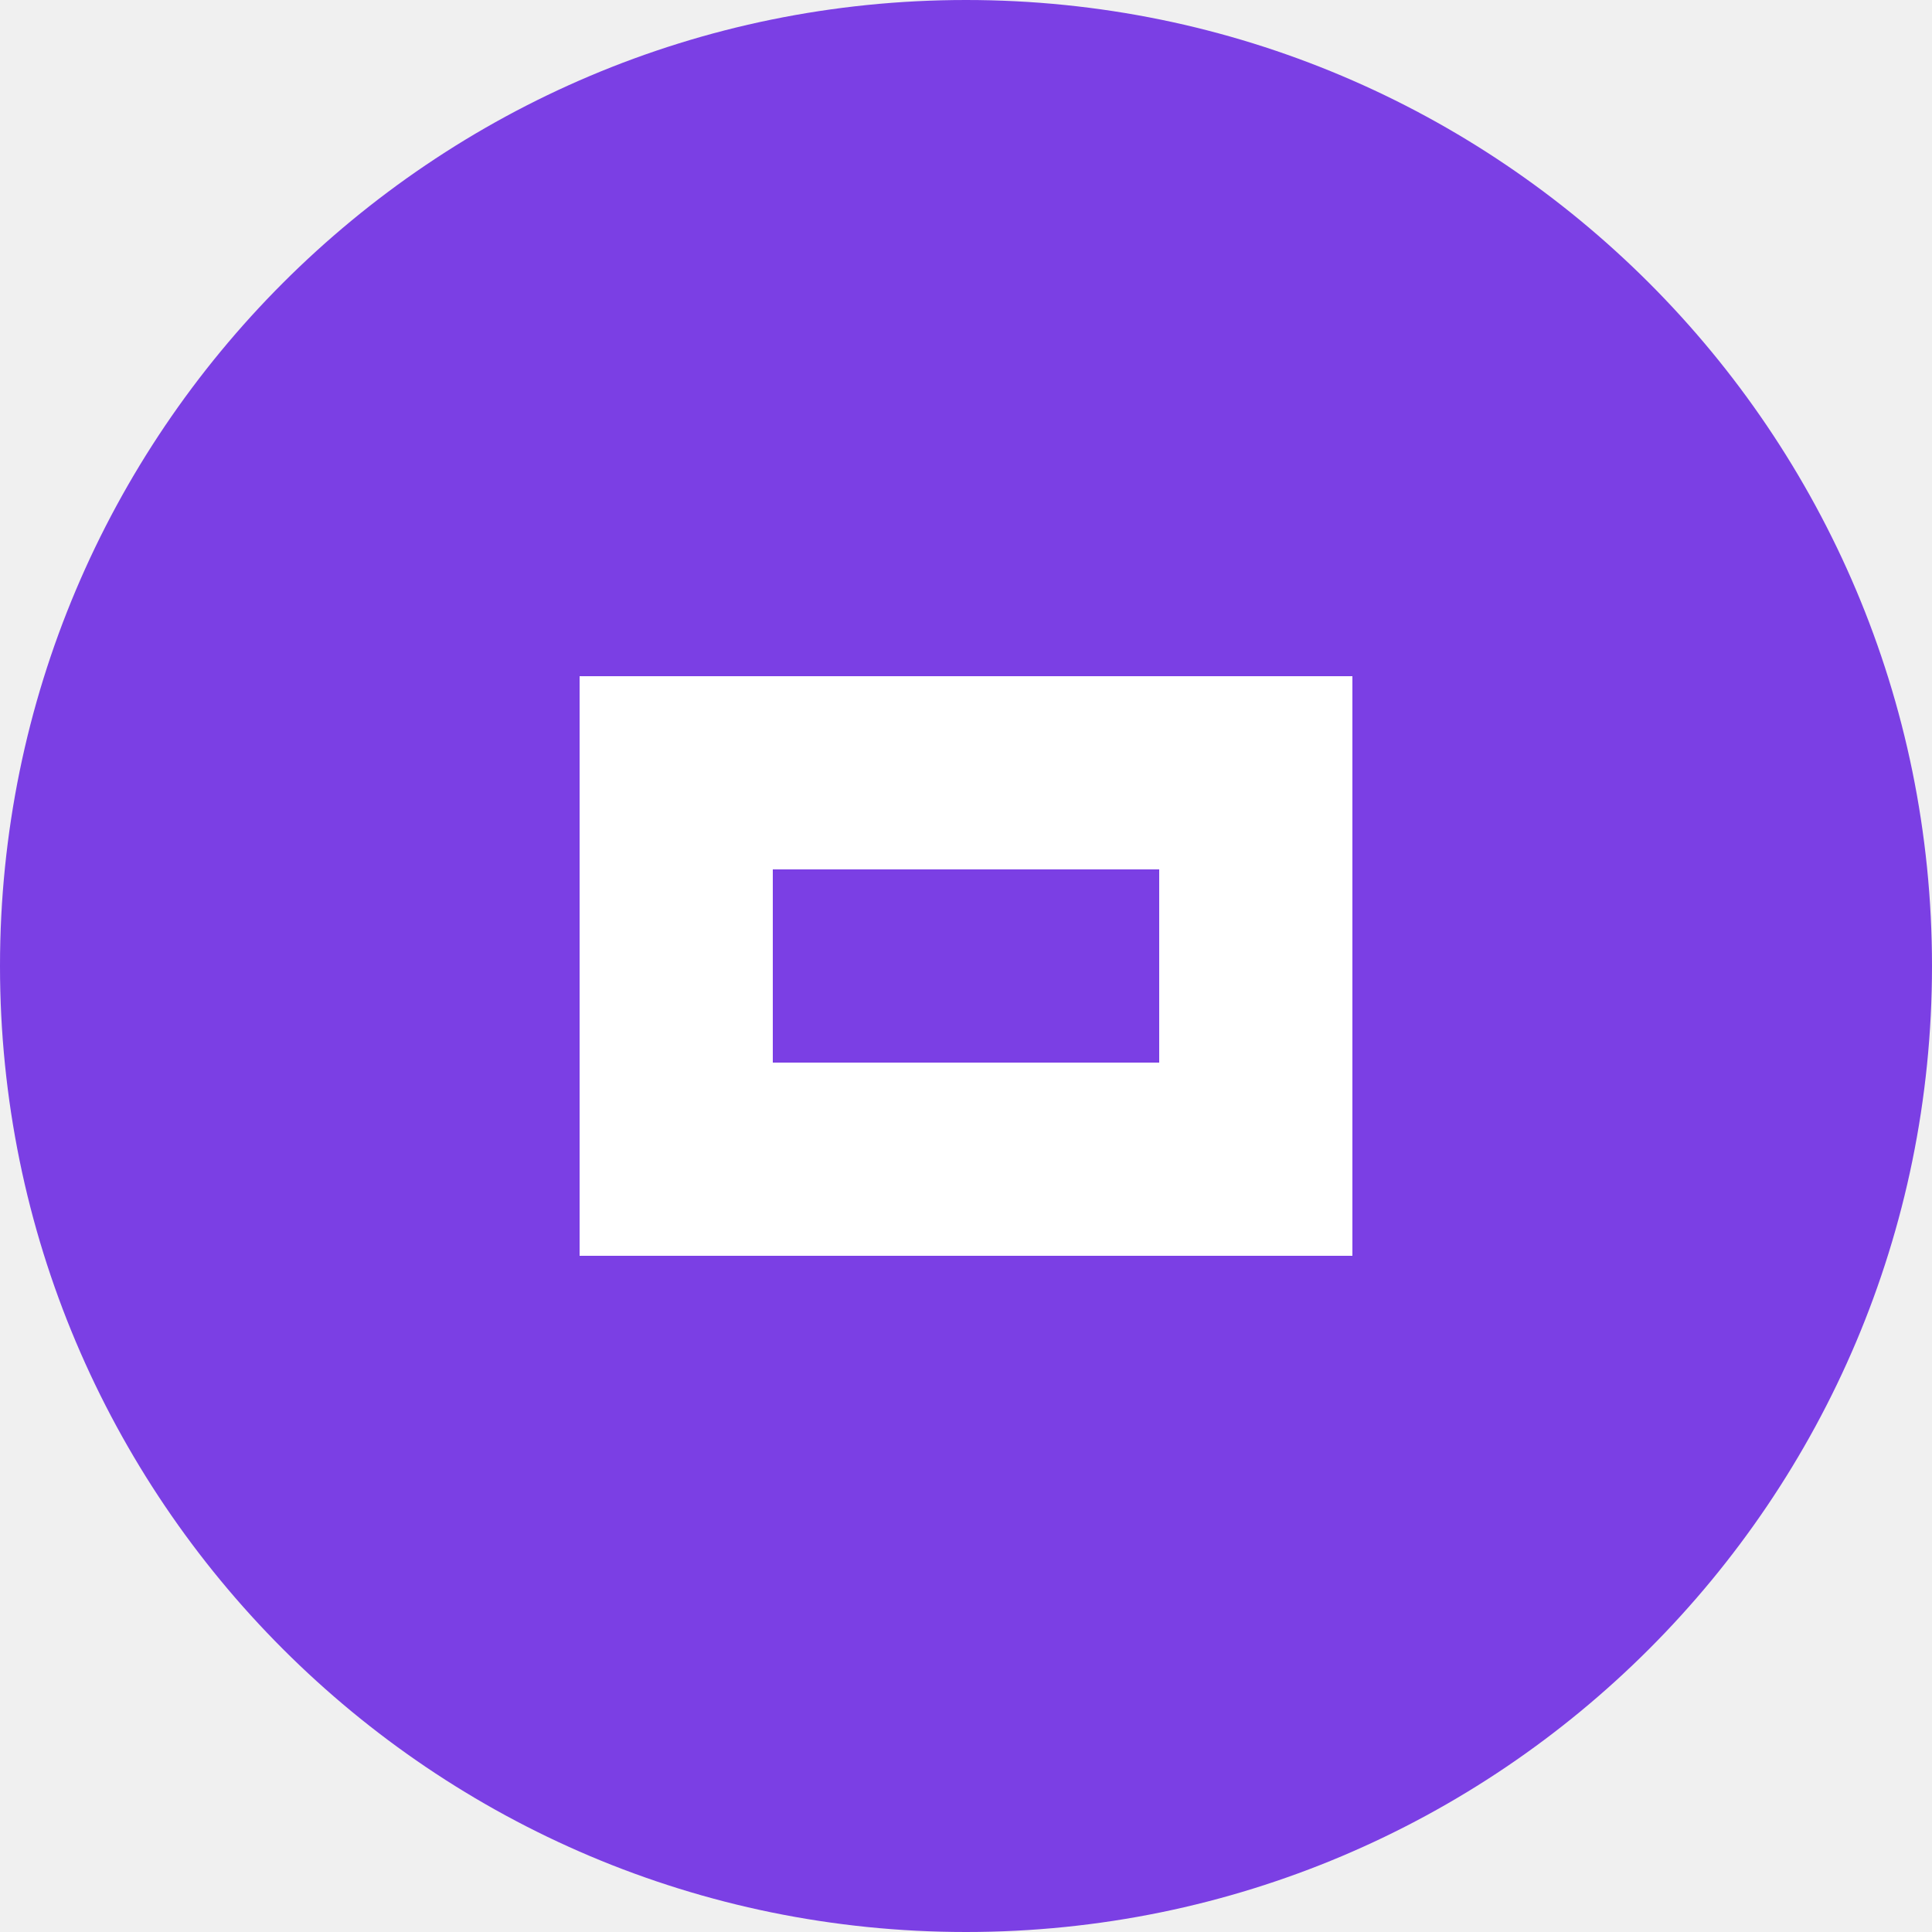
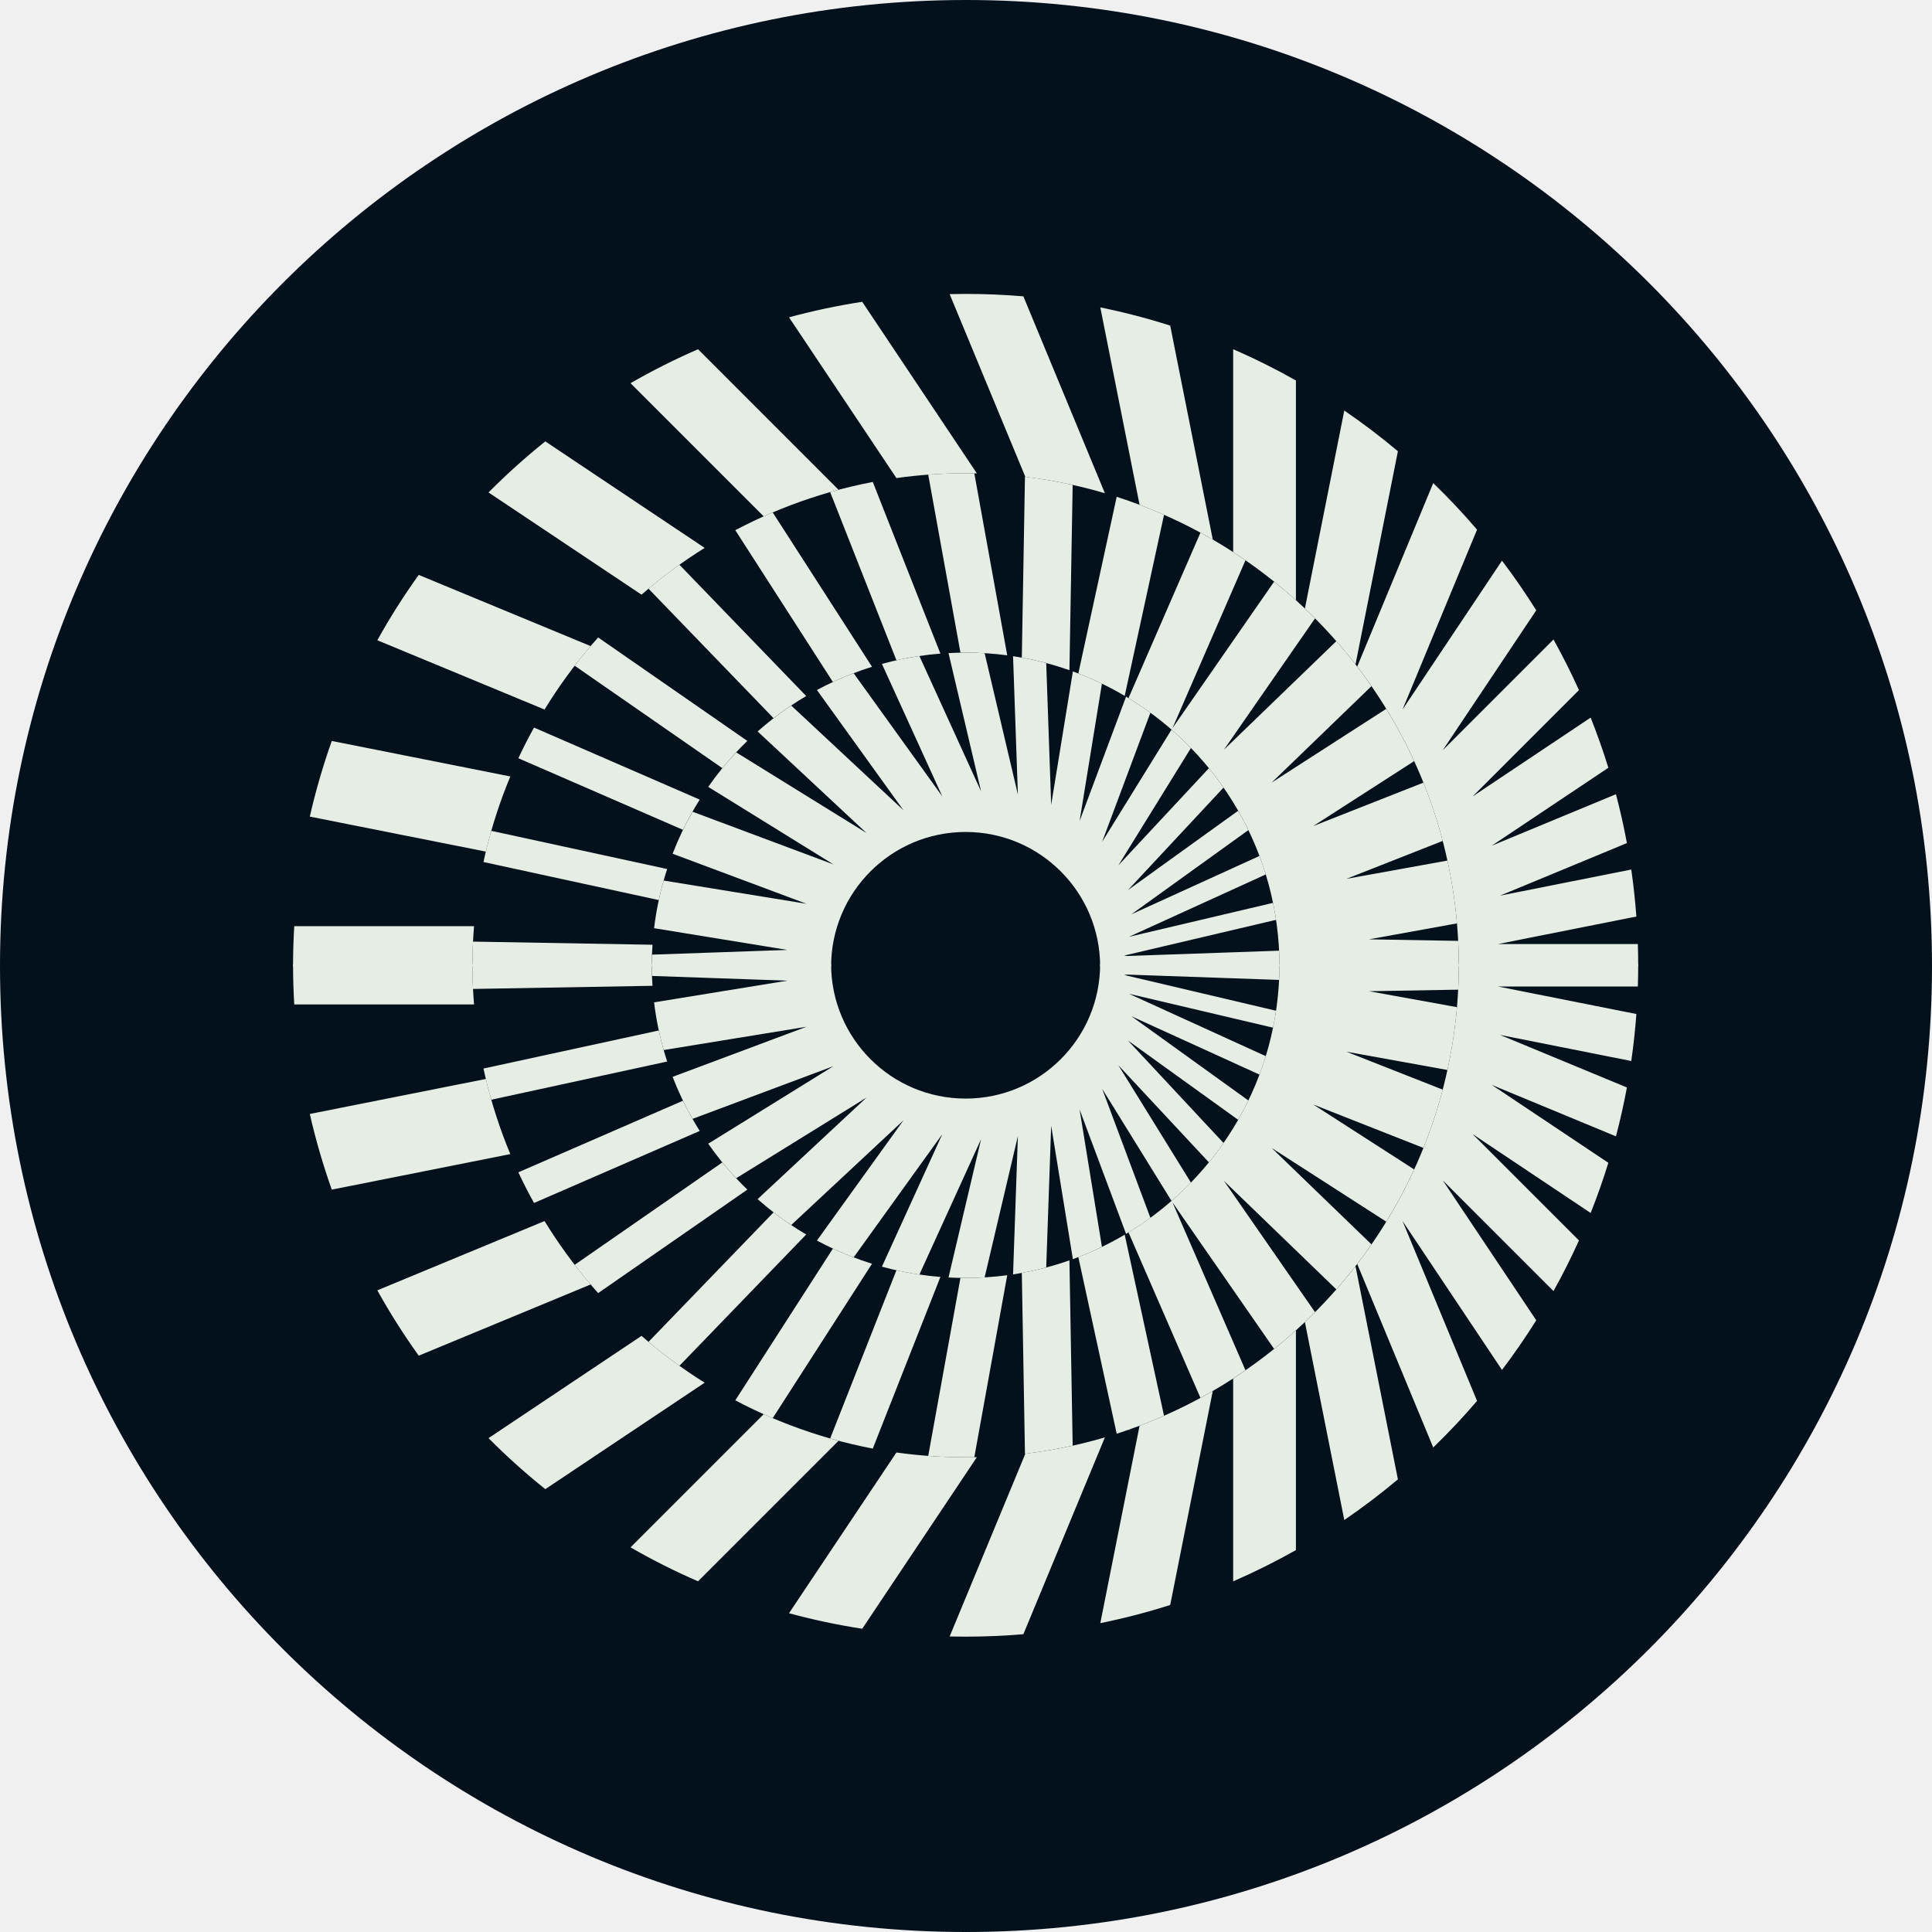
- <svg xmlns="http://www.w3.org/2000/svg" viewBox="0 0 100 100" fill="none">
-   <circle cx="50" cy="50" r="50" fill="#7B3FE4" />
-   <path d="M30 35h10v30H30V35zm30 0h10v30H60V35z" fill="#fff" />
-   <path d="M40 35h20v10H40V35zm0 20h20v10H40V55z" fill="#fff" />
+ <svg xmlns="http://www.w3.org/2000/svg" width="56" height="56" viewBox="0 0 56 56" fill="none">
+   <g clip-path="url(#clip0_15370_1190)">
+     <path d="M56 28C56 12.536 43.464 0 28 0C12.536 0 0 12.536 0 28C0 43.464 12.536 56 28 56C43.464 56 56 43.464 56 28Z" fill="#03111C" />
+     <path fill-rule="evenodd" clip-rule="evenodd" d="M42.285 28.014H47.484C47.484 27.797 47.481 27.58 47.474 27.364H43.418L47.431 26.566C47.397 26.108 47.348 25.653 47.283 25.204L43.478 25.961L47.157 24.437C47.068 23.959 46.962 23.487 46.839 23.021L43.239 24.513L46.619 22.254C46.467 21.761 46.295 21.276 46.106 20.8L42.685 23.085L45.767 20.003C45.541 19.503 45.295 19.013 45.029 18.536L41.818 21.747L44.529 17.69C44.219 17.195 43.888 16.715 43.536 16.251L40.653 20.567L42.813 15.352C42.411 14.882 41.987 14.432 41.543 14.002L39.34 19.321C41.188 21.73 42.285 24.744 42.285 28.014ZM13.693 28.014C13.693 27.62 13.709 27.23 13.74 26.845H8.529C8.506 27.232 8.494 27.622 8.494 28.014H13.693ZM14.083 24.684L8.98 23.669C9.15 22.921 9.364 22.189 9.617 21.477L14.792 22.506C14.5 23.206 14.262 23.933 14.083 24.684ZM15.784 20.566L10.937 18.558C11.301 17.902 11.702 17.27 12.137 16.664L17.12 18.727C16.628 19.302 16.181 19.917 15.784 20.566ZM18.595 17.237L14.16 14.274C14.68 13.75 15.229 13.256 15.806 12.794L20.425 15.881C19.778 16.285 19.167 16.739 18.595 17.237ZM22.136 14.967L18.276 11.107C18.907 10.744 19.56 10.415 20.233 10.123L24.306 14.197C23.557 14.396 22.832 14.655 22.136 14.967ZM25.983 13.857L22.87 9.198C23.563 9.01 24.271 8.859 24.992 8.748L28.315 13.722C28.207 13.719 28.098 13.718 27.989 13.718C27.308 13.718 26.638 13.765 25.983 13.857ZM29.72 13.822L27.526 8.525C27.68 8.521 27.834 8.519 27.989 8.519C28.553 8.519 29.111 8.543 29.663 8.59L32.026 14.296C31.281 14.077 30.51 13.917 29.72 13.822ZM33.031 14.632L31.893 8.91C32.582 9.05 33.258 9.227 33.919 9.438L35.153 15.639C34.478 15.248 33.769 14.911 33.031 14.632ZM35.744 16.002V10.123C36.368 10.393 36.975 10.696 37.563 11.028V17.397C36.996 16.885 36.388 16.418 35.744 16.002ZM37.823 17.637L38.965 11.9C39.503 12.267 40.021 12.661 40.519 13.079L39.29 19.257C38.843 18.68 38.352 18.139 37.823 17.637Z" fill="#E6EDE4" />
+     <path fill-rule="evenodd" clip-rule="evenodd" d="M37.087 28.014H42.285C42.285 27.765 42.279 27.517 42.266 27.272L39.68 27.227L42.231 26.765C42.178 26.146 42.085 25.538 41.955 24.944L39.026 25.474L41.818 24.374C41.666 23.796 41.479 23.232 41.259 22.685L38.064 23.944L40.991 22.061C40.751 21.538 40.481 21.033 40.182 20.546L36.858 22.685L39.753 19.889C39.439 19.434 39.099 18.998 38.735 18.584L35.475 21.732L38.117 17.924C37.742 17.547 37.346 17.192 36.931 16.859L33.986 21.104L36.101 16.24C35.681 15.951 35.246 15.683 34.796 15.439L32.71 20.235C35.334 21.832 37.087 24.718 37.087 28.014ZM18.891 28.014H13.692C13.692 27.772 13.698 27.532 13.71 27.293L18.913 27.384C18.898 27.592 18.891 27.802 18.891 28.014ZM33.74 14.921C33.294 14.725 32.836 14.551 32.368 14.4L31.256 19.52C31.724 19.701 32.174 19.918 32.6 20.17L33.74 14.921ZM31.092 14.055C30.639 13.955 30.177 13.876 29.709 13.82L29.618 19.061C30.092 19.147 30.553 19.27 30.998 19.425L31.092 14.055ZM27.989 13.717C27.624 13.717 27.263 13.731 26.905 13.758L27.839 18.917C27.889 18.916 27.939 18.916 27.989 18.916C28.398 18.916 28.801 18.943 29.195 18.995L28.241 13.72C28.157 13.718 28.073 13.717 27.989 13.717ZM25.276 19.327L22.397 14.852C22.028 15.009 21.666 15.182 21.313 15.368L24.142 19.767C24.508 19.596 24.886 19.449 25.276 19.327ZM23.368 20.175L19.693 16.369C19.385 16.589 19.086 16.82 18.797 17.063L22.422 20.817C22.723 20.584 23.039 20.369 23.368 20.175ZM17.338 18.477C17.101 18.741 16.874 19.014 16.657 19.296L20.937 22.265C21.163 21.988 21.405 21.724 21.662 21.476L17.338 18.477ZM15.479 21.089C15.317 21.379 15.166 21.676 15.025 21.978L19.796 24.053C19.942 23.751 20.104 23.459 20.282 23.177L15.479 21.089ZM14.24 24.082C14.155 24.379 14.079 24.681 14.014 24.986L19.095 26.089C19.161 25.783 19.242 25.482 19.338 25.189L14.24 24.082ZM27.258 18.945C26.824 18.979 26.398 19.044 25.983 19.138L24.063 14.263C24.468 14.148 24.88 14.05 25.298 13.97L27.258 18.945Z" fill="#E6EDE4" />
+     <path fill-rule="evenodd" clip-rule="evenodd" d="M36.361 28.014L37.087 27.989C37.087 27.844 37.083 27.699 37.076 27.556L32.666 27.71L32.588 27.697L36.987 26.662C36.962 26.496 36.933 26.332 36.9 26.17L32.723 27.154L36.689 25.346C36.634 25.165 36.573 24.986 36.507 24.81L32.792 26.503L36.185 24.061C36.093 23.87 35.994 23.683 35.889 23.5L32.695 25.799L35.465 22.828C35.331 22.636 35.19 22.448 35.041 22.266L32.416 25.083L34.52 21.681C34.341 21.496 34.153 21.318 33.958 21.148L31.946 24.401L33.345 20.659C33.118 20.494 32.883 20.338 32.64 20.194L31.292 23.8L31.94 19.817C31.667 19.685 31.386 19.566 31.098 19.462L30.469 23.329L30.325 19.219C30.011 19.136 29.691 19.069 29.364 19.02L29.504 23.029L28.54 18.933C28.358 18.922 28.174 18.917 27.989 18.917C27.823 18.917 27.657 18.921 27.493 18.93L28.437 22.938L26.649 19.015C26.279 19.069 25.917 19.146 25.563 19.244L27.313 23.084L24.743 19.513C24.376 19.653 24.021 19.816 23.679 20L26.187 23.485L22.933 20.45C22.592 20.679 22.267 20.93 21.96 21.201L25.116 24.145L21.338 21.807C21.045 22.12 20.774 22.455 20.528 22.808L24.16 25.056L20.073 23.528C19.852 23.917 19.659 24.324 19.496 24.746L23.378 26.197L19.237 25.523C19.11 25.97 19.016 26.432 18.959 26.904L22.823 27.534L18.898 27.671C18.894 27.785 18.892 27.899 18.892 28.014H24.09C24.09 25.861 25.836 24.115 27.989 24.115C30.143 24.115 31.888 25.861 31.888 28.014H36.361Z" fill="#E6EDE4" />
+     <path fill-rule="evenodd" clip-rule="evenodd" d="M42.285 27.944H47.484C47.484 28.162 47.481 28.378 47.474 28.594H43.418L47.431 29.392C47.397 29.851 47.348 30.305 47.283 30.754L43.478 29.997L47.157 31.521C47.068 31.999 46.962 32.471 46.839 32.937L43.239 31.446L46.619 33.704C46.467 34.198 46.295 34.683 46.106 35.159L42.685 32.873L45.767 35.955C45.541 36.456 45.295 36.945 45.029 37.422L41.818 34.212L44.529 38.269C44.219 38.764 43.888 39.244 43.536 39.708L40.653 35.392L42.813 40.606C42.411 41.076 41.987 41.527 41.543 41.956L39.34 36.637C41.188 34.228 42.285 31.215 42.285 27.944ZM13.693 27.944C13.693 28.338 13.709 28.728 13.74 29.114H8.529C8.506 28.727 8.494 28.337 8.494 27.944H13.693ZM14.083 31.274L8.98 32.289C9.15 33.037 9.364 33.769 9.617 34.482L14.792 33.452C14.5 32.753 14.262 32.025 14.083 31.274ZM15.784 35.393L10.937 37.401C11.301 38.056 11.702 38.688 12.137 39.295L17.12 37.231C16.628 36.656 16.181 36.041 15.784 35.393ZM18.595 38.721L14.16 41.685C14.68 42.208 15.229 42.702 15.806 43.164L20.425 40.078C19.778 39.674 19.167 39.22 18.595 38.721ZM22.136 40.991L18.276 44.851C18.907 45.214 19.56 45.543 20.233 45.835L24.306 41.762C23.557 41.562 22.832 41.304 22.136 40.991ZM25.983 42.101L22.87 46.76C23.563 46.948 24.271 47.099 24.992 47.21L28.315 42.237C28.207 42.239 28.098 42.24 27.989 42.24C27.308 42.24 26.638 42.193 25.983 42.101ZM29.72 42.137L27.526 47.434C27.68 47.437 27.834 47.439 27.989 47.439C28.553 47.439 29.111 47.415 29.663 47.368L32.026 41.663C31.281 41.882 30.51 42.041 29.72 42.137ZM33.031 41.326L31.893 47.048C32.582 46.908 33.258 46.732 33.919 46.521L35.153 40.319C34.478 40.71 33.769 41.048 33.031 41.326ZM35.744 39.957V45.836C36.368 45.565 36.975 45.262 37.563 44.93V38.561C36.996 39.073 36.388 39.54 35.744 39.957ZM37.823 38.321L38.965 44.059C39.503 43.691 40.021 43.298 40.519 42.88L39.29 36.702C38.843 37.278 38.352 37.82 37.823 38.321Z" fill="#E6EDE4" />
+     <path fill-rule="evenodd" clip-rule="evenodd" d="M37.087 27.944H42.285C42.285 28.193 42.279 28.44 42.266 28.686L39.68 28.731L42.231 29.193C42.178 29.812 42.085 30.42 41.955 31.014L39.026 30.484L41.818 31.584C41.666 32.162 41.479 32.726 41.259 33.273L38.064 32.014L40.991 33.897C40.751 34.419 40.481 34.925 40.182 35.411L36.858 33.273L39.753 36.069C39.439 36.524 39.099 36.959 38.735 37.374L35.475 34.226L38.117 38.034C37.742 38.411 37.346 38.766 36.931 39.099L33.986 34.854L36.101 39.718C35.681 40.007 35.246 40.275 34.796 40.519L32.71 35.722C35.334 34.126 37.087 31.24 37.087 27.944ZM18.891 27.944H13.692C13.692 28.186 13.698 28.426 13.71 28.665L18.913 28.574C18.898 28.366 18.891 28.156 18.891 27.944ZM33.74 41.037C33.294 41.233 32.836 41.407 32.368 41.557L31.256 36.437C31.724 36.257 32.174 36.04 32.6 35.788L33.74 41.037ZM31.092 41.903C30.639 42.003 30.177 42.082 29.709 42.138L29.618 36.896C30.092 36.811 30.553 36.688 30.998 36.532L31.092 41.903ZM27.989 42.24C27.624 42.24 27.263 42.227 26.905 42.2L27.839 37.041C27.889 37.041 27.939 37.042 27.989 37.042C28.398 37.042 28.801 37.015 29.195 36.963L28.241 42.238C28.157 42.24 28.073 42.24 27.989 42.24ZM25.276 36.63L22.397 41.106C22.028 40.949 21.666 40.776 21.313 40.589L24.142 36.191C24.508 36.362 24.886 36.509 25.276 36.63ZM23.368 35.783L19.693 39.589C19.385 39.369 19.086 39.137 18.797 38.895L22.422 35.141C22.723 35.374 23.039 35.588 23.368 35.783ZM17.338 37.481C17.101 37.217 16.874 36.944 16.657 36.662L20.937 33.693C21.163 33.97 21.405 34.233 21.662 34.482L17.338 37.481ZM15.479 34.869C15.317 34.579 15.166 34.282 15.025 33.98L19.796 31.905C19.942 32.206 20.104 32.499 20.282 32.781L15.479 34.869ZM14.24 31.876C14.155 31.579 14.079 31.277 14.014 30.972L19.095 29.869C19.161 30.175 19.242 30.476 19.338 30.769L14.24 31.876ZM27.258 37.013C26.824 36.978 26.398 36.913 25.983 36.82L24.063 41.695C24.468 41.81 24.88 41.908 25.298 41.988L27.258 37.013Z" fill="#E6EDE4" />
+     <path fill-rule="evenodd" clip-rule="evenodd" d="M36.361 27.944L37.087 27.97C37.087 28.115 37.083 28.259 37.076 28.403L32.666 28.249L32.588 28.261L36.987 29.297C36.962 29.462 36.933 29.626 36.9 29.788L32.723 28.805L36.689 30.613C36.634 30.794 36.573 30.972 36.507 31.148L32.792 29.455L36.185 31.898C36.093 32.089 35.994 32.276 35.889 32.459L32.695 30.16L35.465 33.13C35.331 33.323 35.19 33.511 35.041 33.692L32.416 30.876L34.52 34.278C34.341 34.463 34.153 34.641 33.958 34.81L31.946 31.558L33.345 35.299C33.118 35.465 32.883 35.62 32.64 35.765L31.292 32.158L31.94 36.141C31.667 36.273 31.386 36.392 31.098 36.497L30.469 32.63L30.325 36.739C30.011 36.822 29.691 36.889 29.364 36.939L29.504 32.93L28.54 37.026C28.358 37.036 28.174 37.042 27.989 37.042C27.823 37.042 27.657 37.037 27.493 37.029L28.437 33.02L26.649 36.944C26.279 36.889 25.917 36.812 25.563 36.715L27.313 32.874L24.743 36.446C24.376 36.305 24.021 36.142 23.679 35.958L26.187 32.474L22.933 35.509C22.592 35.28 22.267 35.029 21.96 34.757L25.116 31.814L21.338 34.152C21.045 33.838 20.774 33.503 20.528 33.151L24.16 30.902L20.073 32.431C19.852 32.042 19.659 31.635 19.496 31.213L23.378 29.761L19.237 30.436C19.11 29.988 19.016 29.527 18.959 29.054L22.823 28.425L18.898 28.288C18.894 28.174 18.892 28.059 18.892 27.944H24.09C24.09 30.098 25.836 31.843 27.989 31.843C30.143 31.843 31.888 30.098 31.888 27.944H36.361Z" fill="#E6EDE4" />
+   </g>
+   <defs>
+     <clipPath id="clip0_15370_1190">
+       <rect width="56" height="56" fill="white" />
+     </clipPath>
+   </defs>
</svg>
